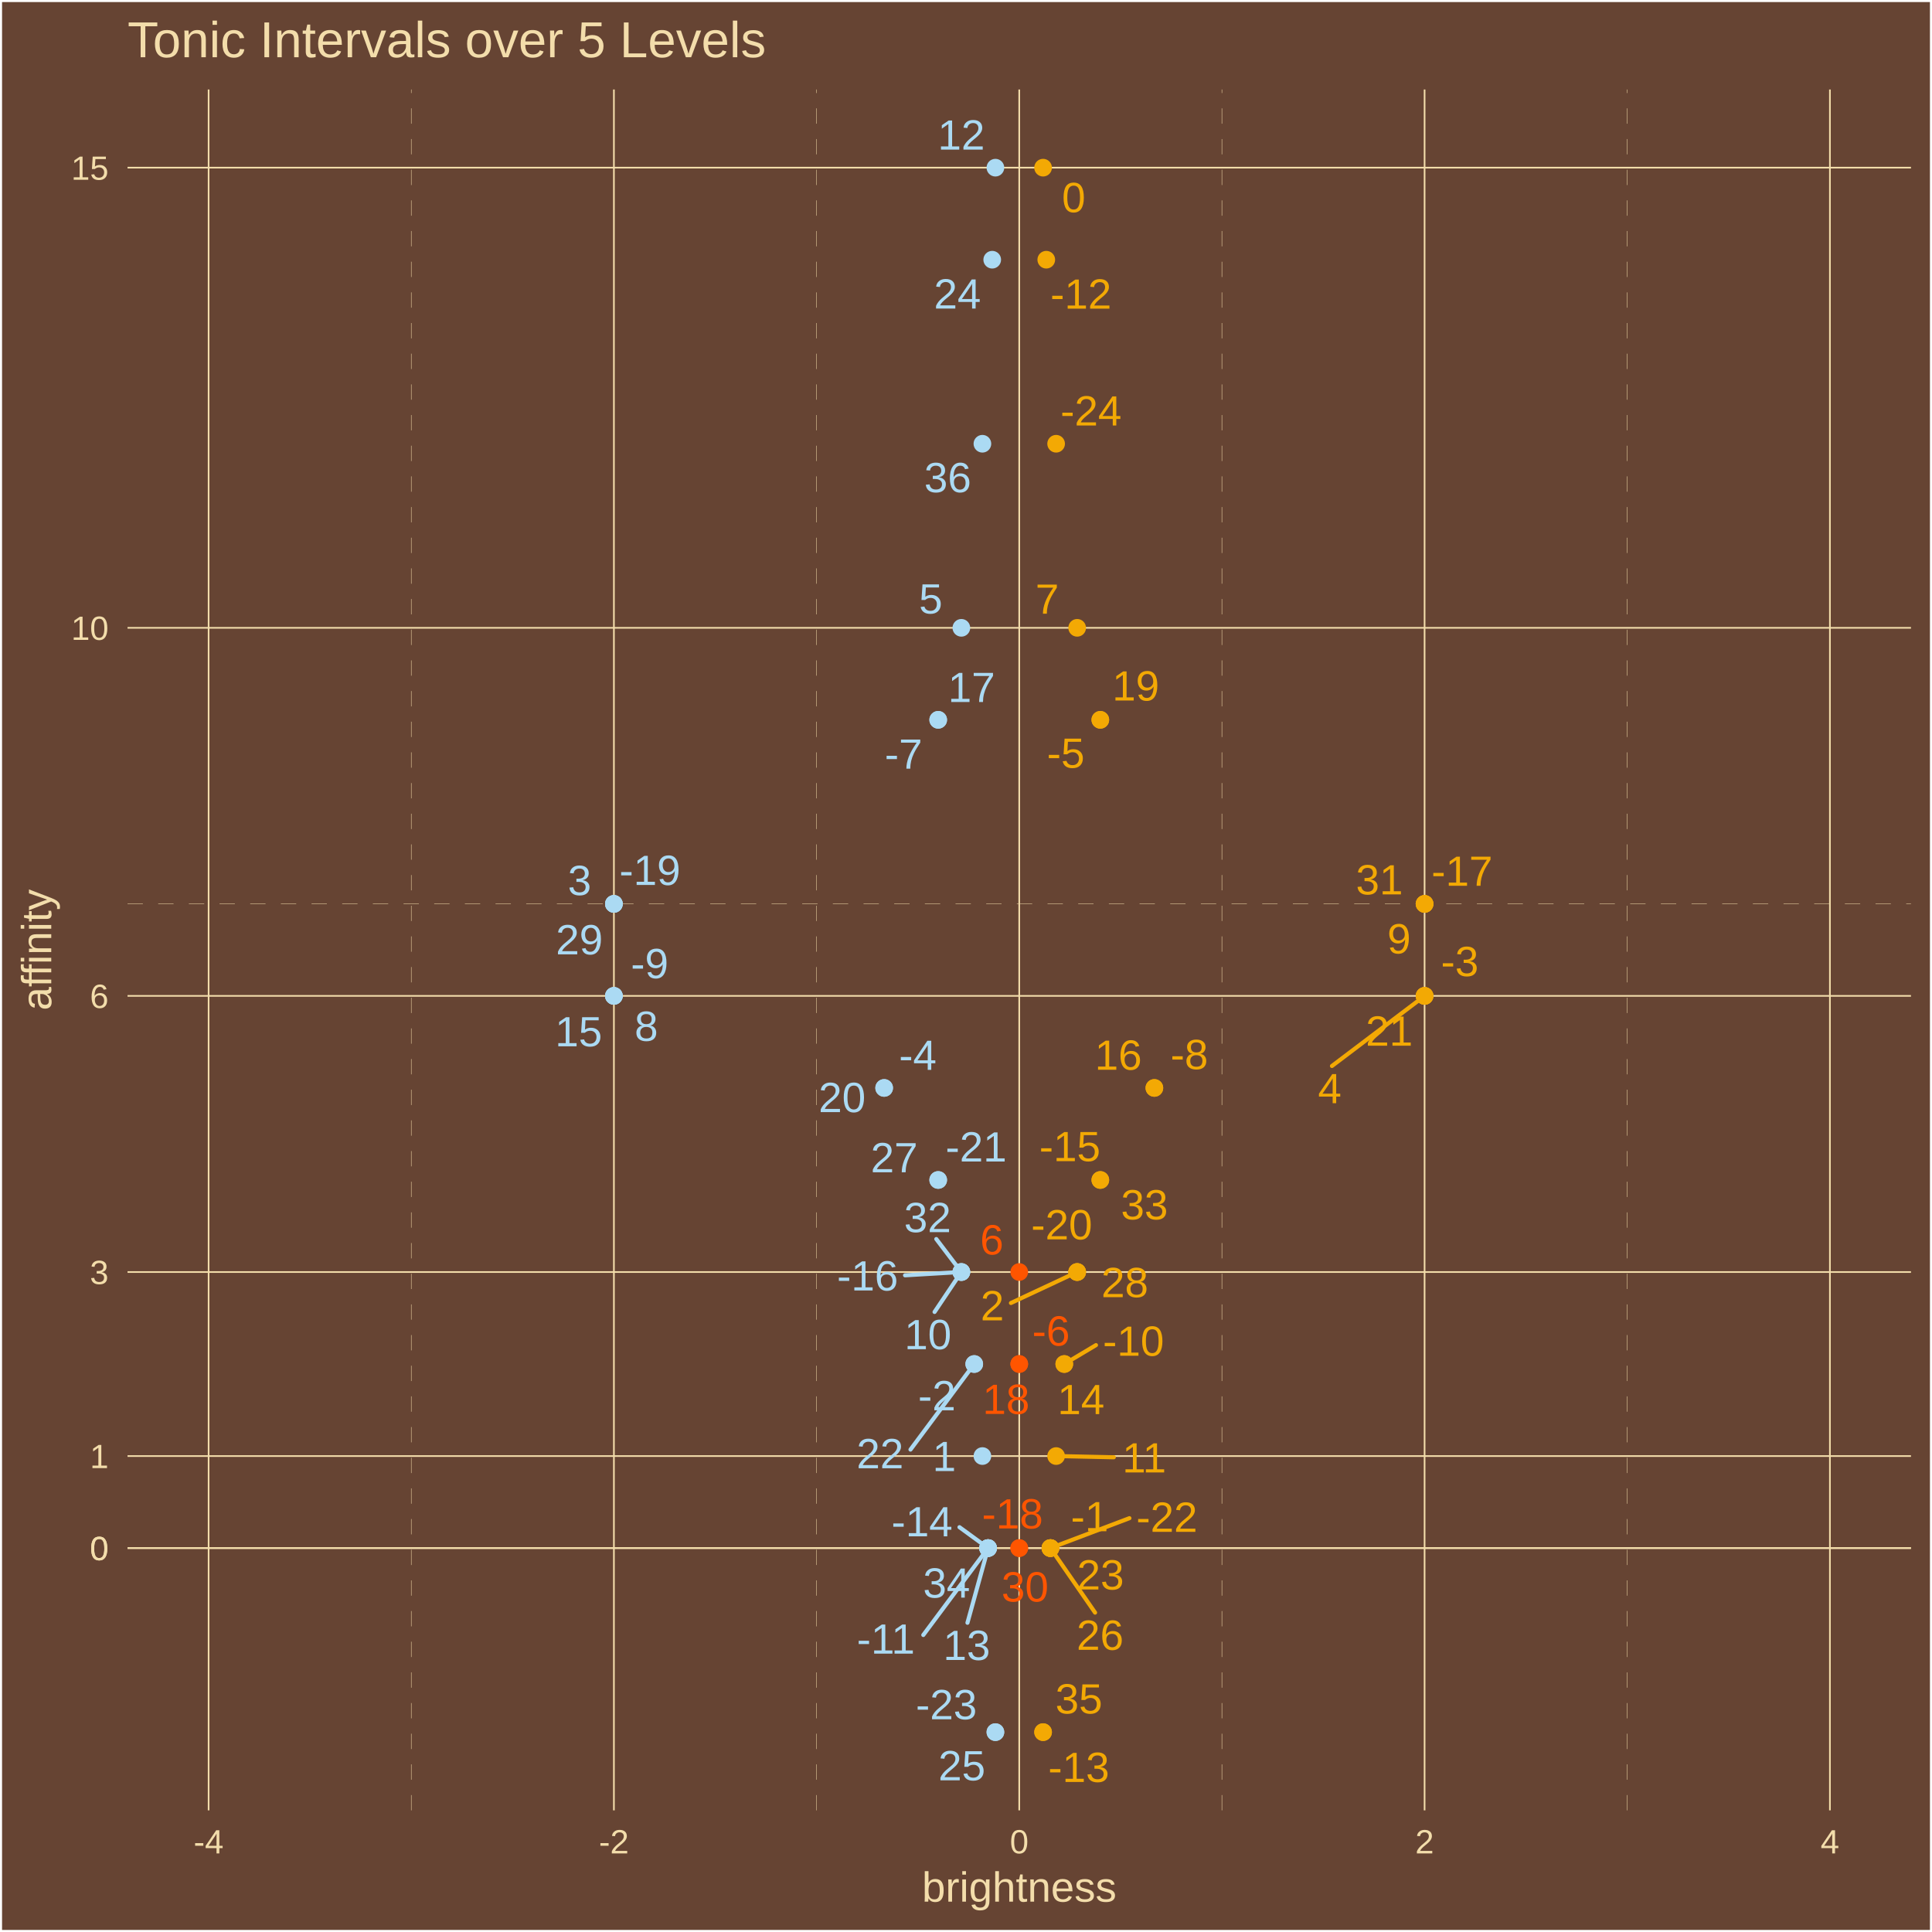
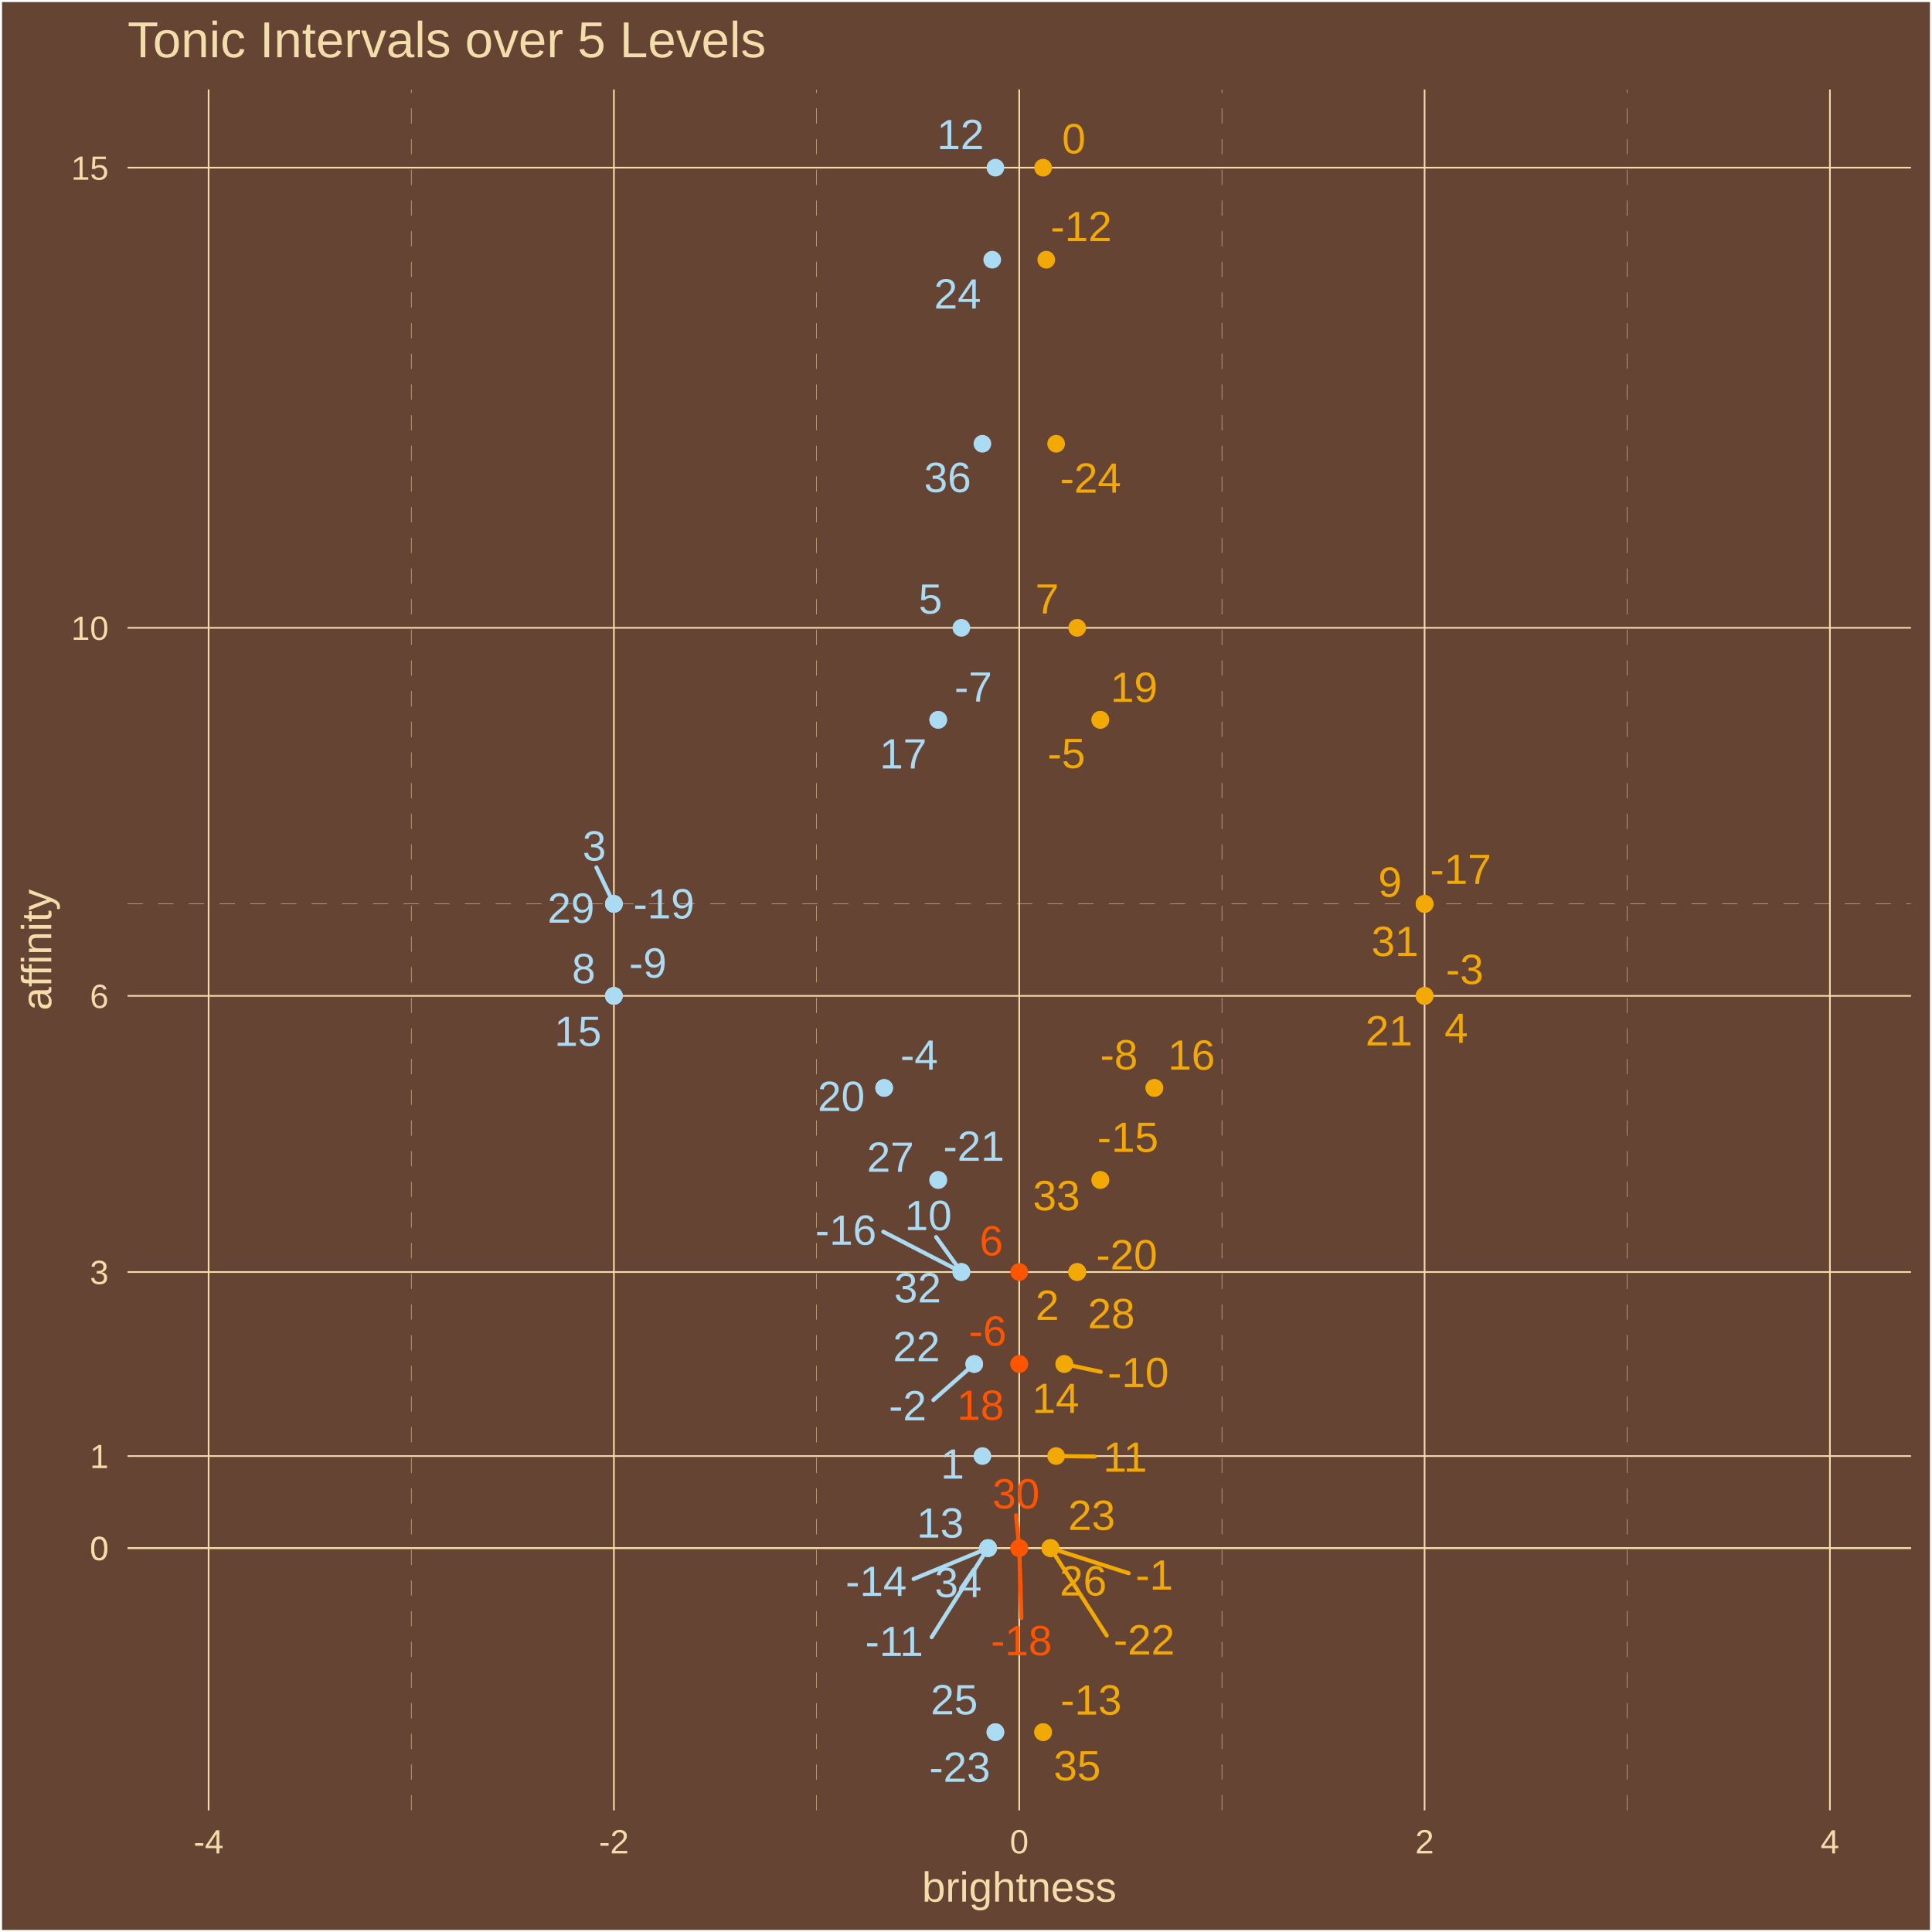
<svg xmlns="http://www.w3.org/2000/svg" class="svglite" width="504.00pt" height="504.00pt" viewBox="0 0 504.00 504.00">
  <defs>
    <style type="text/css">
    .svglite line, .svglite polyline, .svglite polygon, .svglite path, .svglite rect, .svglite circle {
      fill: none;
      stroke: #000000;
      stroke-linecap: round;
      stroke-linejoin: round;
      stroke-miterlimit: 10.00;
    }
    .svglite text {
      white-space: pre;
    }
  </style>
  </defs>
  <rect width="100%" height="100%" style="stroke: none; fill: #664433;" />
  <defs>
    <clipPath id="cpMC4wMHw1MDQuMDB8MC4wMHw1MDQuMDA=">
      <rect x="0.00" y="0.00" width="504.00" height="504.00" />
    </clipPath>
  </defs>
  <g clip-path="url(#cpMC4wMHw1MDQuMDB8MC4wMHw1MDQuMDA=)">
    <rect x="0.00" y="0" width="504.00" height="504.00" style="stroke-width: 1.07; stroke: #FFFFFF; fill: #664433;" />
  </g>
  <defs>
    <clipPath id="cpMzMuMjd8NDk4LjUyfDIzLjM0fDQ3Mi4yNw==">
      <rect x="33.27" y="23.34" width="465.25" height="448.93" />
    </clipPath>
  </defs>
  <g clip-path="url(#cpMzMuMjd8NDk4LjUyfDIzLjM0fDQ3Mi4yNw==)">
    <rect x="33.27" y="23.34" width="465.25" height="448.93" style="stroke-width: 1.07; stroke: none; fill: #664433;" />
    <polyline points="33.27,235.80 498.52,235.80 " style="stroke-width: 0.11; stroke: #F3DDAB; stroke-dasharray: 4.00,4.00; stroke-linecap: butt;" />
    <polyline points="107.29,472.27 107.29,23.34 " style="stroke-width: 0.11; stroke: #F3DDAB; stroke-dasharray: 4.00,4.00; stroke-linecap: butt;" />
    <polyline points="213.02,472.27 213.02,23.34 " style="stroke-width: 0.11; stroke: #F3DDAB; stroke-dasharray: 4.00,4.00; stroke-linecap: butt;" />
    <polyline points="318.76,472.27 318.76,23.34 " style="stroke-width: 0.11; stroke: #F3DDAB; stroke-dasharray: 4.00,4.00; stroke-linecap: butt;" />
    <polyline points="424.50,472.27 424.50,23.34 " style="stroke-width: 0.11; stroke: #F3DDAB; stroke-dasharray: 4.00,4.00; stroke-linecap: butt;" />
    <polyline points="33.27,403.85 498.52,403.85 " style="stroke-width: 0.43; stroke: #F3DDAB; stroke-linecap: butt;" />
    <polyline points="33.27,403.85 498.52,403.85 " style="stroke-width: 0.43; stroke: #F3DDAB; stroke-linecap: butt;" />
    <polyline points="33.27,379.84 498.52,379.84 " style="stroke-width: 0.43; stroke: #F3DDAB; stroke-linecap: butt;" />
    <polyline points="33.27,331.83 498.52,331.83 " style="stroke-width: 0.43; stroke: #F3DDAB; stroke-linecap: butt;" />
    <polyline points="33.27,259.80 498.52,259.80 " style="stroke-width: 0.43; stroke: #F3DDAB; stroke-linecap: butt;" />
    <polyline points="33.27,163.78 498.52,163.78 " style="stroke-width: 0.43; stroke: #F3DDAB; stroke-linecap: butt;" />
    <polyline points="33.27,43.74 498.52,43.74 " style="stroke-width: 0.43; stroke: #F3DDAB; stroke-linecap: butt;" />
    <polyline points="54.42,472.27 54.42,23.34 " style="stroke-width: 0.43; stroke: #F3DDAB; stroke-linecap: butt;" />
    <polyline points="160.15,472.27 160.15,23.34 " style="stroke-width: 0.43; stroke: #F3DDAB; stroke-linecap: butt;" />
    <polyline points="265.89,472.27 265.89,23.34 " style="stroke-width: 0.43; stroke: #F3DDAB; stroke-linecap: butt;" />
    <polyline points="371.63,472.27 371.63,23.34 " style="stroke-width: 0.43; stroke: #F3DDAB; stroke-linecap: butt;" />
    <polyline points="477.37,472.27 477.37,23.34 " style="stroke-width: 0.43; stroke: #F3DDAB; stroke-linecap: butt;" />
    <circle cx="275.51" cy="115.76" r="1.95" style="stroke-width: 0.71; stroke: #F3A904; fill: #F3A904;" />
    <circle cx="259.67" cy="451.86" r="1.95" style="stroke-width: 0.71; stroke: #ABDAF3; fill: #ABDAF3;" />
    <circle cx="274.03" cy="403.85" r="1.95" style="stroke-width: 0.71; stroke: #F3A904; fill: #F3A904;" />
    <circle cx="244.75" cy="307.82" r="1.95" style="stroke-width: 0.71; stroke: #ABDAF3; fill: #ABDAF3;" />
    <circle cx="281.00" cy="331.83" r="1.95" style="stroke-width: 0.71; stroke: #F3A904; fill: #F3A904;" />
    <circle cx="160.15" cy="235.80" r="1.95" style="stroke-width: 0.71; stroke: #ABDAF3; fill: #ABDAF3;" />
    <circle cx="265.89" cy="403.85" r="1.95" style="stroke-width: 0.71; stroke: #FF5500; fill: #FF5500;" />
    <circle cx="371.63" cy="235.80" r="1.95" style="stroke-width: 0.71; stroke: #F3A904; fill: #F3A904;" />
    <circle cx="250.79" cy="331.83" r="1.95" style="stroke-width: 0.71; stroke: #ABDAF3; fill: #ABDAF3;" />
    <circle cx="287.04" cy="307.82" r="1.95" style="stroke-width: 0.71; stroke: #F3A904; fill: #F3A904;" />
    <circle cx="257.76" cy="403.85" r="1.95" style="stroke-width: 0.71; stroke: #ABDAF3; fill: #ABDAF3;" />
    <circle cx="272.11" cy="451.86" r="1.95" style="stroke-width: 0.71; stroke: #F3A904; fill: #F3A904;" />
    <circle cx="272.94" cy="67.75" r="1.95" style="stroke-width: 0.71; stroke: #F3A904; fill: #F3A904;" />
    <circle cx="257.76" cy="403.85" r="1.95" style="stroke-width: 0.71; stroke: #ABDAF3; fill: #ABDAF3;" />
    <circle cx="277.64" cy="355.83" r="1.95" style="stroke-width: 0.71; stroke: #F3A904; fill: #F3A904;" />
    <circle cx="160.15" cy="259.80" r="1.95" style="stroke-width: 0.71; stroke: #ABDAF3; fill: #ABDAF3;" />
    <circle cx="301.14" cy="283.81" r="1.95" style="stroke-width: 0.71; stroke: #F3A904; fill: #F3A904;" />
    <circle cx="244.75" cy="187.78" r="1.95" style="stroke-width: 0.71; stroke: #ABDAF3; fill: #ABDAF3;" />
    <circle cx="265.89" cy="355.83" r="1.95" style="stroke-width: 0.71; stroke: #FF5500; fill: #FF5500;" />
    <circle cx="287.04" cy="187.78" r="1.95" style="stroke-width: 0.71; stroke: #F3A904; fill: #F3A904;" />
    <circle cx="230.65" cy="283.81" r="1.95" style="stroke-width: 0.71; stroke: #ABDAF3; fill: #ABDAF3;" />
    <circle cx="371.63" cy="259.80" r="1.95" style="stroke-width: 0.71; stroke: #F3A904; fill: #F3A904;" />
    <circle cx="254.15" cy="355.83" r="1.95" style="stroke-width: 0.71; stroke: #ABDAF3; fill: #ABDAF3;" />
    <circle cx="274.03" cy="403.85" r="1.95" style="stroke-width: 0.71; stroke: #F3A904; fill: #F3A904;" />
    <circle cx="272.11" cy="43.74" r="1.95" style="stroke-width: 0.71; stroke: #F3A904; fill: #F3A904;" />
    <circle cx="256.28" cy="379.84" r="1.95" style="stroke-width: 0.71; stroke: #ABDAF3; fill: #ABDAF3;" />
    <circle cx="281.00" cy="331.83" r="1.95" style="stroke-width: 0.71; stroke: #F3A904; fill: #F3A904;" />
    <circle cx="160.15" cy="235.80" r="1.95" style="stroke-width: 0.71; stroke: #ABDAF3; fill: #ABDAF3;" />
    <circle cx="371.63" cy="259.80" r="1.95" style="stroke-width: 0.71; stroke: #F3A904; fill: #F3A904;" />
    <circle cx="250.79" cy="163.78" r="1.95" style="stroke-width: 0.71; stroke: #ABDAF3; fill: #ABDAF3;" />
    <circle cx="265.89" cy="331.83" r="1.95" style="stroke-width: 0.71; stroke: #FF5500; fill: #FF5500;" />
    <circle cx="281.00" cy="163.78" r="1.95" style="stroke-width: 0.71; stroke: #F3A904; fill: #F3A904;" />
    <circle cx="160.15" cy="259.80" r="1.95" style="stroke-width: 0.71; stroke: #ABDAF3; fill: #ABDAF3;" />
    <circle cx="371.63" cy="235.80" r="1.95" style="stroke-width: 0.71; stroke: #F3A904; fill: #F3A904;" />
    <circle cx="250.79" cy="331.83" r="1.95" style="stroke-width: 0.71; stroke: #ABDAF3; fill: #ABDAF3;" />
    <circle cx="275.51" cy="379.84" r="1.95" style="stroke-width: 0.71; stroke: #F3A904; fill: #F3A904;" />
    <circle cx="259.67" cy="43.74" r="1.95" style="stroke-width: 0.71; stroke: #ABDAF3; fill: #ABDAF3;" />
    <circle cx="257.76" cy="403.85" r="1.95" style="stroke-width: 0.71; stroke: #ABDAF3; fill: #ABDAF3;" />
    <circle cx="277.64" cy="355.83" r="1.95" style="stroke-width: 0.71; stroke: #F3A904; fill: #F3A904;" />
    <circle cx="160.15" cy="259.80" r="1.95" style="stroke-width: 0.71; stroke: #ABDAF3; fill: #ABDAF3;" />
    <circle cx="301.14" cy="283.81" r="1.95" style="stroke-width: 0.71; stroke: #F3A904; fill: #F3A904;" />
    <circle cx="244.75" cy="187.78" r="1.95" style="stroke-width: 0.71; stroke: #ABDAF3; fill: #ABDAF3;" />
    <circle cx="265.89" cy="355.83" r="1.95" style="stroke-width: 0.71; stroke: #FF5500; fill: #FF5500;" />
    <circle cx="287.04" cy="187.78" r="1.95" style="stroke-width: 0.71; stroke: #F3A904; fill: #F3A904;" />
    <circle cx="230.65" cy="283.81" r="1.95" style="stroke-width: 0.71; stroke: #ABDAF3; fill: #ABDAF3;" />
    <circle cx="371.63" cy="259.80" r="1.95" style="stroke-width: 0.71; stroke: #F3A904; fill: #F3A904;" />
    <circle cx="254.15" cy="355.83" r="1.95" style="stroke-width: 0.71; stroke: #ABDAF3; fill: #ABDAF3;" />
    <circle cx="274.03" cy="403.85" r="1.95" style="stroke-width: 0.71; stroke: #F3A904; fill: #F3A904;" />
    <circle cx="258.84" cy="67.75" r="1.95" style="stroke-width: 0.71; stroke: #ABDAF3; fill: #ABDAF3;" />
    <circle cx="259.67" cy="451.86" r="1.95" style="stroke-width: 0.71; stroke: #ABDAF3; fill: #ABDAF3;" />
    <circle cx="274.03" cy="403.85" r="1.95" style="stroke-width: 0.71; stroke: #F3A904; fill: #F3A904;" />
    <circle cx="244.75" cy="307.82" r="1.95" style="stroke-width: 0.71; stroke: #ABDAF3; fill: #ABDAF3;" />
    <circle cx="281.00" cy="331.83" r="1.95" style="stroke-width: 0.71; stroke: #F3A904; fill: #F3A904;" />
    <circle cx="160.15" cy="235.80" r="1.95" style="stroke-width: 0.71; stroke: #ABDAF3; fill: #ABDAF3;" />
    <circle cx="265.89" cy="403.85" r="1.95" style="stroke-width: 0.71; stroke: #FF5500; fill: #FF5500;" />
    <circle cx="371.63" cy="235.80" r="1.95" style="stroke-width: 0.71; stroke: #F3A904; fill: #F3A904;" />
    <circle cx="250.79" cy="331.83" r="1.95" style="stroke-width: 0.71; stroke: #ABDAF3; fill: #ABDAF3;" />
    <circle cx="287.04" cy="307.82" r="1.95" style="stroke-width: 0.71; stroke: #F3A904; fill: #F3A904;" />
    <circle cx="257.76" cy="403.85" r="1.95" style="stroke-width: 0.71; stroke: #ABDAF3; fill: #ABDAF3;" />
    <circle cx="272.11" cy="451.86" r="1.95" style="stroke-width: 0.71; stroke: #F3A904; fill: #F3A904;" />
    <circle cx="256.28" cy="115.76" r="1.95" style="stroke-width: 0.71; stroke: #ABDAF3; fill: #ABDAF3;" />
-     <line x1="294.63" y1="396.05" x2="275.09" y2="403.44" style="stroke-width: 1.07; stroke: #F3A904;" />
-     <line x1="236.10" y1="332.69" x2="249.65" y2="331.89" style="stroke-width: 1.07; stroke: #ABDAF3;" />
-     <line x1="250.30" y1="398.40" x2="256.85" y2="403.18" style="stroke-width: 1.07; stroke: #ABDAF3;" />
-     <line x1="240.86" y1="426.52" x2="257.09" y2="404.74" style="stroke-width: 1.07; stroke: #ABDAF3;" />
-     <line x1="285.91" y1="350.90" x2="278.61" y2="355.25" style="stroke-width: 1.07; stroke: #F3A904;" />
-     <line x1="263.73" y1="339.91" x2="279.97" y2="332.31" style="stroke-width: 1.07; stroke: #F3A904;" />
-     <line x1="347.47" y1="278.08" x2="370.74" y2="260.48" style="stroke-width: 1.07; stroke: #F3A904;" />
-     <line x1="243.80" y1="342.25" x2="250.17" y2="332.75" style="stroke-width: 1.07; stroke: #ABDAF3;" />
-     <line x1="290.56" y1="380.16" x2="276.65" y2="379.86" style="stroke-width: 1.07; stroke: #F3A904;" />
-     <line x1="252.38" y1="423.33" x2="257.47" y2="404.91" style="stroke-width: 1.07; stroke: #ABDAF3;" />
-     <line x1="237.52" y1="378.15" x2="253.48" y2="356.73" style="stroke-width: 1.07; stroke: #ABDAF3;" />
-     <line x1="285.67" y1="420.68" x2="274.66" y2="404.76" style="stroke-width: 1.07; stroke: #F3A904;" />
-     <line x1="244.25" y1="323.23" x2="250.11" y2="330.94" style="stroke-width: 1.07; stroke: #ABDAF3;" />
-     <text x="284.62" y="111.01" text-anchor="middle" style="font-size: 11.04px;fill: #F3A904; font-family: &quot;Arial&quot;;" textLength="15.94px" lengthAdjust="spacingAndGlyphs">-24</text>
-     <text x="246.88" y="448.50" text-anchor="middle" style="font-size: 11.04px;fill: #ABDAF3; font-family: &quot;Arial&quot;;" textLength="15.94px" lengthAdjust="spacingAndGlyphs">-23</text>
-     <text x="304.40" y="399.61" text-anchor="middle" style="font-size: 11.04px;fill: #F3A904; font-family: &quot;Arial&quot;;" textLength="15.94px" lengthAdjust="spacingAndGlyphs">-22</text>
-     <text x="254.64" y="303.01" text-anchor="middle" style="font-size: 11.04px;fill: #ABDAF3; font-family: &quot;Arial&quot;;" textLength="15.94px" lengthAdjust="spacingAndGlyphs">-21</text>
-     <text x="276.97" y="323.31" text-anchor="middle" style="font-size: 11.04px;fill: #F3A904; font-family: &quot;Arial&quot;;" textLength="15.94px" lengthAdjust="spacingAndGlyphs">-20</text>
-     <text x="169.54" y="230.86" text-anchor="middle" style="font-size: 11.04px;fill: #ABDAF3; font-family: &quot;Arial&quot;;" textLength="15.94px" lengthAdjust="spacingAndGlyphs">-19</text>
-     <text x="264.13" y="398.73" text-anchor="middle" style="font-size: 11.04px;fill: #FF5500; font-family: &quot;Arial&quot;;" textLength="15.94px" lengthAdjust="spacingAndGlyphs">-18</text>
-     <text x="381.40" y="231.07" text-anchor="middle" style="font-size: 11.04px;fill: #F3A904; font-family: &quot;Arial&quot;;" textLength="15.94px" lengthAdjust="spacingAndGlyphs">-17</text>
-     <text x="226.33" y="336.65" text-anchor="middle" style="font-size: 11.04px;fill: #ABDAF3; font-family: &quot;Arial&quot;;" textLength="15.94px" lengthAdjust="spacingAndGlyphs">-16</text>
-     <text x="279.09" y="302.91" text-anchor="middle" style="font-size: 11.04px;fill: #F3A904; font-family: &quot;Arial&quot;;" textLength="15.94px" lengthAdjust="spacingAndGlyphs">-15</text>
-     <text x="240.53" y="400.78" text-anchor="middle" style="font-size: 11.04px;fill: #ABDAF3; font-family: &quot;Arial&quot;;" textLength="15.94px" lengthAdjust="spacingAndGlyphs">-14</text>
-     <text x="281.42" y="464.86" text-anchor="middle" style="font-size: 11.04px;fill: #F3A904; font-family: &quot;Arial&quot;;" textLength="15.94px" lengthAdjust="spacingAndGlyphs">-13</text>
-     <text x="281.98" y="80.52" text-anchor="middle" style="font-size: 11.04px;fill: #F3A904; font-family: &quot;Arial&quot;;" textLength="15.94px" lengthAdjust="spacingAndGlyphs">-12</text>
-     <text x="231.09" y="431.38" text-anchor="middle" style="font-size: 11.04px;fill: #ABDAF3; font-family: &quot;Arial&quot;;" textLength="15.94px" lengthAdjust="spacingAndGlyphs">-11</text>
-     <text x="295.68" y="353.68" text-anchor="middle" style="font-size: 11.04px;fill: #F3A904; font-family: &quot;Arial&quot;;" textLength="15.94px" lengthAdjust="spacingAndGlyphs">-10</text>
-     <text x="169.47" y="255.18" text-anchor="middle" style="font-size: 11.04px;fill: #ABDAF3; font-family: &quot;Arial&quot;;" textLength="9.81px" lengthAdjust="spacingAndGlyphs">-9</text>
-     <text x="310.25" y="278.91" text-anchor="middle" style="font-size: 11.04px;fill: #F3A904; font-family: &quot;Arial&quot;;" textLength="9.81px" lengthAdjust="spacingAndGlyphs">-8</text>
-     <text x="235.71" y="200.52" text-anchor="middle" style="font-size: 11.04px;fill: #ABDAF3; font-family: &quot;Arial&quot;;" textLength="9.81px" lengthAdjust="spacingAndGlyphs">-7</text>
-     <text x="274.18" y="351.03" text-anchor="middle" style="font-size: 11.04px;fill: #FF5500; font-family: &quot;Arial&quot;;" textLength="9.81px" lengthAdjust="spacingAndGlyphs">-6</text>
-     <text x="278.03" y="200.29" text-anchor="middle" style="font-size: 11.04px;fill: #F3A904; font-family: &quot;Arial&quot;;" textLength="9.81px" lengthAdjust="spacingAndGlyphs">-5</text>
-     <text x="239.42" y="279.09" text-anchor="middle" style="font-size: 11.04px;fill: #ABDAF3; font-family: &quot;Arial&quot;;" textLength="9.81px" lengthAdjust="spacingAndGlyphs">-4</text>
-     <text x="380.81" y="254.64" text-anchor="middle" style="font-size: 11.04px;fill: #F3A904; font-family: &quot;Arial&quot;;" textLength="9.81px" lengthAdjust="spacingAndGlyphs">-3</text>
-     <text x="244.41" y="367.91" text-anchor="middle" style="font-size: 11.04px;fill: #ABDAF3; font-family: &quot;Arial&quot;;" textLength="9.81px" lengthAdjust="spacingAndGlyphs">-2</text>
-     <text x="284.25" y="399.45" text-anchor="middle" style="font-size: 11.04px;fill: #F3A904; font-family: &quot;Arial&quot;;" textLength="9.81px" lengthAdjust="spacingAndGlyphs">-1</text>
-     <text x="280.09" y="55.35" text-anchor="middle" style="font-size: 11.04px;fill: #F3A904; font-family: &quot;Arial&quot;;" textLength="6.13px" lengthAdjust="spacingAndGlyphs">0</text>
-     <text x="246.32" y="383.75" text-anchor="middle" style="font-size: 11.04px;fill: #ABDAF3; font-family: &quot;Arial&quot;;" textLength="6.13px" lengthAdjust="spacingAndGlyphs">1</text>
-     <text x="258.86" y="344.44" text-anchor="middle" style="font-size: 11.04px;fill: #F3A904; font-family: &quot;Arial&quot;;" textLength="6.13px" lengthAdjust="spacingAndGlyphs">2</text>
-     <text x="151.19" y="233.50" text-anchor="middle" style="font-size: 11.04px;fill: #ABDAF3; font-family: &quot;Arial&quot;;" textLength="6.13px" lengthAdjust="spacingAndGlyphs">3</text>
-     <text x="346.89" y="287.79" text-anchor="middle" style="font-size: 11.04px;fill: #F3A904; font-family: &quot;Arial&quot;;" textLength="6.13px" lengthAdjust="spacingAndGlyphs">4</text>
-     <text x="242.80" y="160.04" text-anchor="middle" style="font-size: 11.04px;fill: #ABDAF3; font-family: &quot;Arial&quot;;" textLength="6.13px" lengthAdjust="spacingAndGlyphs">5</text>
-     <text x="258.73" y="327.25" text-anchor="middle" style="font-size: 11.04px;fill: #FF5500; font-family: &quot;Arial&quot;;" textLength="6.13px" lengthAdjust="spacingAndGlyphs">6</text>
-     <text x="273.17" y="160.09" text-anchor="middle" style="font-size: 11.04px;fill: #F3A904; font-family: &quot;Arial&quot;;" textLength="6.13px" lengthAdjust="spacingAndGlyphs">7</text>
-     <text x="168.60" y="271.53" text-anchor="middle" style="font-size: 11.04px;fill: #ABDAF3; font-family: &quot;Arial&quot;;" textLength="6.13px" lengthAdjust="spacingAndGlyphs">8</text>
-     <text x="364.97" y="248.72" text-anchor="middle" style="font-size: 11.04px;fill: #F3A904; font-family: &quot;Arial&quot;;" textLength="6.13px" lengthAdjust="spacingAndGlyphs">9</text>
-     <text x="242.06" y="351.96" text-anchor="middle" style="font-size: 11.04px;fill: #ABDAF3; font-family: &quot;Arial&quot;;" textLength="12.27px" lengthAdjust="spacingAndGlyphs">10</text>
-     <text x="298.49" y="384.12" text-anchor="middle" style="font-size: 11.04px;fill: #F3A904; font-family: &quot;Arial&quot;;" textLength="12.27px" lengthAdjust="spacingAndGlyphs">11</text>
-     <text x="250.77" y="39.02" text-anchor="middle" style="font-size: 11.04px;fill: #ABDAF3; font-family: &quot;Arial&quot;;" textLength="12.27px" lengthAdjust="spacingAndGlyphs">12</text>
-     <text x="252.18" y="433.04" text-anchor="middle" style="font-size: 11.04px;fill: #ABDAF3; font-family: &quot;Arial&quot;;" textLength="12.27px" lengthAdjust="spacingAndGlyphs">13</text>
-     <text x="282.00" y="368.90" text-anchor="middle" style="font-size: 11.04px;fill: #F3A904; font-family: &quot;Arial&quot;;" textLength="12.27px" lengthAdjust="spacingAndGlyphs">14</text>
-     <text x="150.94" y="272.95" text-anchor="middle" style="font-size: 11.04px;fill: #ABDAF3; font-family: &quot;Arial&quot;;" textLength="12.27px" lengthAdjust="spacingAndGlyphs">15</text>
-     <text x="291.74" y="279.06" text-anchor="middle" style="font-size: 11.04px;fill: #F3A904; font-family: &quot;Arial&quot;;" textLength="12.27px" lengthAdjust="spacingAndGlyphs">16</text>
-     <text x="253.45" y="183.13" text-anchor="middle" style="font-size: 11.04px;fill: #ABDAF3; font-family: &quot;Arial&quot;;" textLength="12.27px" lengthAdjust="spacingAndGlyphs">17</text>
-     <text x="262.46" y="368.85" text-anchor="middle" style="font-size: 11.04px;fill: #FF5500; font-family: &quot;Arial&quot;;" textLength="12.27px" lengthAdjust="spacingAndGlyphs">18</text>
-     <text x="296.28" y="182.75" text-anchor="middle" style="font-size: 11.04px;fill: #F3A904; font-family: &quot;Arial&quot;;" textLength="12.27px" lengthAdjust="spacingAndGlyphs">19</text>
-     <text x="219.67" y="290.12" text-anchor="middle" style="font-size: 11.04px;fill: #ABDAF3; font-family: &quot;Arial&quot;;" textLength="12.27px" lengthAdjust="spacingAndGlyphs">20</text>
-     <text x="362.41" y="272.79" text-anchor="middle" style="font-size: 11.04px;fill: #F3A904; font-family: &quot;Arial&quot;;" textLength="12.27px" lengthAdjust="spacingAndGlyphs">21</text>
-     <text x="229.58" y="383.02" text-anchor="middle" style="font-size: 11.04px;fill: #ABDAF3; font-family: &quot;Arial&quot;;" textLength="12.27px" lengthAdjust="spacingAndGlyphs">22</text>
-     <text x="287.08" y="414.66" text-anchor="middle" style="font-size: 11.04px;fill: #F3A904; font-family: &quot;Arial&quot;;" textLength="12.27px" lengthAdjust="spacingAndGlyphs">23</text>
-     <text x="249.76" y="80.49" text-anchor="middle" style="font-size: 11.04px;fill: #ABDAF3; font-family: &quot;Arial&quot;;" textLength="12.27px" lengthAdjust="spacingAndGlyphs">24</text>
-     <text x="250.91" y="464.43" text-anchor="middle" style="font-size: 11.04px;fill: #ABDAF3; font-family: &quot;Arial&quot;;" textLength="12.27px" lengthAdjust="spacingAndGlyphs">25</text>
-     <text x="286.98" y="430.39" text-anchor="middle" style="font-size: 11.04px;fill: #F3A904; font-family: &quot;Arial&quot;;" textLength="12.27px" lengthAdjust="spacingAndGlyphs">26</text>
-     <text x="233.27" y="305.82" text-anchor="middle" style="font-size: 11.04px;fill: #ABDAF3; font-family: &quot;Arial&quot;;" textLength="12.27px" lengthAdjust="spacingAndGlyphs">27</text>
-     <text x="293.43" y="338.39" text-anchor="middle" style="font-size: 11.04px;fill: #F3A904; font-family: &quot;Arial&quot;;" textLength="12.27px" lengthAdjust="spacingAndGlyphs">28</text>
-     <text x="151.13" y="248.96" text-anchor="middle" style="font-size: 11.04px;fill: #ABDAF3; font-family: &quot;Arial&quot;;" textLength="12.27px" lengthAdjust="spacingAndGlyphs">29</text>
-     <text x="267.39" y="417.79" text-anchor="middle" style="font-size: 11.04px;fill: #FF5500; font-family: &quot;Arial&quot;;" textLength="12.27px" lengthAdjust="spacingAndGlyphs">30</text>
-     <text x="359.85" y="233.32" text-anchor="middle" style="font-size: 11.04px;fill: #F3A904; font-family: &quot;Arial&quot;;" textLength="12.27px" lengthAdjust="spacingAndGlyphs">31</text>
-     <text x="241.98" y="321.43" text-anchor="middle" style="font-size: 11.04px;fill: #ABDAF3; font-family: &quot;Arial&quot;;" textLength="12.27px" lengthAdjust="spacingAndGlyphs">32</text>
-     <text x="298.55" y="318.10" text-anchor="middle" style="font-size: 11.04px;fill: #F3A904; font-family: &quot;Arial&quot;;" textLength="12.27px" lengthAdjust="spacingAndGlyphs">33</text>
-     <text x="246.93" y="416.77" text-anchor="middle" style="font-size: 11.04px;fill: #ABDAF3; font-family: &quot;Arial&quot;;" textLength="12.27px" lengthAdjust="spacingAndGlyphs">34</text>
-     <text x="281.45" y="447.00" text-anchor="middle" style="font-size: 11.04px;fill: #F3A904; font-family: &quot;Arial&quot;;" textLength="12.27px" lengthAdjust="spacingAndGlyphs">35</text>
-     <text x="247.23" y="128.41" text-anchor="middle" style="font-size: 11.04px;fill: #ABDAF3; font-family: &quot;Arial&quot;;" textLength="12.27px" lengthAdjust="spacingAndGlyphs">36</text>
+     <line x1="288.70" y1="426.64" x2="274.63" y2="404.78" style="stroke-width: 1.07; stroke: #F3A904;" />
+     <line x1="266.46" y1="422.08" x2="265.93" y2="404.95" style="stroke-width: 1.07; stroke: #FF5500;" />
+     <line x1="230.43" y1="321.32" x2="249.78" y2="331.31" style="stroke-width: 1.07; stroke: #ABDAF3;" />
+     <line x1="238.34" y1="411.92" x2="256.71" y2="404.28" style="stroke-width: 1.07; stroke: #ABDAF3;" />
+     <line x1="243.05" y1="427.07" x2="257.16" y2="404.79" style="stroke-width: 1.07; stroke: #ABDAF3;" />
+     <line x1="287.15" y1="357.86" x2="278.76" y2="356.07" style="stroke-width: 1.07; stroke: #F3A904;" />
+     <line x1="243.49" y1="365.23" x2="253.30" y2="356.58" style="stroke-width: 1.07; stroke: #ABDAF3;" />
+     <line x1="294.43" y1="410.41" x2="275.11" y2="404.19" style="stroke-width: 1.07; stroke: #F3A904;" />
+     <line x1="155.59" y1="226.29" x2="159.67" y2="234.80" style="stroke-width: 1.07; stroke: #ABDAF3;" />
+     <line x1="244.21" y1="322.71" x2="250.14" y2="330.92" style="stroke-width: 1.07; stroke: #ABDAF3;" />
+     <line x1="285.57" y1="379.96" x2="276.65" y2="379.85" style="stroke-width: 1.07; stroke: #F3A904;" />
+     <line x1="265.06" y1="395.31" x2="265.79" y2="402.75" style="stroke-width: 1.07; stroke: #FF5500;" />
+     <text x="284.51" y="128.53" text-anchor="middle" style="font-size: 11.04px;fill: #F3A904; font-family: &quot;Arial&quot;;" textLength="15.94px" lengthAdjust="spacingAndGlyphs">-24</text>
+     <text x="250.37" y="464.82" text-anchor="middle" style="font-size: 11.04px;fill: #ABDAF3; font-family: &quot;Arial&quot;;" textLength="15.94px" lengthAdjust="spacingAndGlyphs">-23</text>
+     <text x="298.47" y="431.59" text-anchor="middle" style="font-size: 11.04px;fill: #F3A904; font-family: &quot;Arial&quot;;" textLength="15.94px" lengthAdjust="spacingAndGlyphs">-22</text>
+     <text x="254.03" y="302.82" text-anchor="middle" style="font-size: 11.04px;fill: #ABDAF3; font-family: &quot;Arial&quot;;" textLength="15.94px" lengthAdjust="spacingAndGlyphs">-21</text>
+     <text x="293.92" y="331.15" text-anchor="middle" style="font-size: 11.04px;fill: #F3A904; font-family: &quot;Arial&quot;;" textLength="15.94px" lengthAdjust="spacingAndGlyphs">-20</text>
+     <text x="173.19" y="239.59" text-anchor="middle" style="font-size: 11.04px;fill: #ABDAF3; font-family: &quot;Arial&quot;;" textLength="15.94px" lengthAdjust="spacingAndGlyphs">-19</text>
+     <text x="266.46" y="431.80" text-anchor="middle" style="font-size: 11.04px;fill: #FF5500; font-family: &quot;Arial&quot;;" textLength="15.94px" lengthAdjust="spacingAndGlyphs">-18</text>
+     <text x="381.04" y="230.59" text-anchor="middle" style="font-size: 11.04px;fill: #F3A904; font-family: &quot;Arial&quot;;" textLength="15.94px" lengthAdjust="spacingAndGlyphs">-17</text>
+     <text x="220.66" y="324.72" text-anchor="middle" style="font-size: 11.04px;fill: #ABDAF3; font-family: &quot;Arial&quot;;" textLength="15.94px" lengthAdjust="spacingAndGlyphs">-16</text>
+     <text x="294.22" y="300.49" text-anchor="middle" style="font-size: 11.04px;fill: #F3A904; font-family: &quot;Arial&quot;;" textLength="15.94px" lengthAdjust="spacingAndGlyphs">-15</text>
+     <text x="228.57" y="416.33" text-anchor="middle" style="font-size: 11.04px;fill: #ABDAF3; font-family: &quot;Arial&quot;;" textLength="15.94px" lengthAdjust="spacingAndGlyphs">-14</text>
+     <text x="284.63" y="447.28" text-anchor="middle" style="font-size: 11.04px;fill: #F3A904; font-family: &quot;Arial&quot;;" textLength="15.94px" lengthAdjust="spacingAndGlyphs">-13</text>
+     <text x="282.05" y="62.91" text-anchor="middle" style="font-size: 11.04px;fill: #F3A904; font-family: &quot;Arial&quot;;" textLength="15.94px" lengthAdjust="spacingAndGlyphs">-12</text>
+     <text x="233.28" y="432.01" text-anchor="middle" style="font-size: 11.04px;fill: #ABDAF3; font-family: &quot;Arial&quot;;" textLength="15.94px" lengthAdjust="spacingAndGlyphs">-11</text>
+     <text x="296.92" y="361.86" text-anchor="middle" style="font-size: 11.04px;fill: #F3A904; font-family: &quot;Arial&quot;;" textLength="15.94px" lengthAdjust="spacingAndGlyphs">-10</text>
+     <text x="169.01" y="255.03" text-anchor="middle" style="font-size: 11.04px;fill: #ABDAF3; font-family: &quot;Arial&quot;;" textLength="9.81px" lengthAdjust="spacingAndGlyphs">-9</text>
+     <text x="291.91" y="278.98" text-anchor="middle" style="font-size: 11.04px;fill: #F3A904; font-family: &quot;Arial&quot;;" textLength="9.81px" lengthAdjust="spacingAndGlyphs">-8</text>
+     <text x="253.90" y="183.02" text-anchor="middle" style="font-size: 11.04px;fill: #ABDAF3; font-family: &quot;Arial&quot;;" textLength="9.81px" lengthAdjust="spacingAndGlyphs">-7</text>
+     <text x="257.66" y="351.04" text-anchor="middle" style="font-size: 11.04px;fill: #FF5500; font-family: &quot;Arial&quot;;" textLength="9.81px" lengthAdjust="spacingAndGlyphs">-6</text>
+     <text x="278.19" y="200.36" text-anchor="middle" style="font-size: 11.04px;fill: #F3A904; font-family: &quot;Arial&quot;;" textLength="9.81px" lengthAdjust="spacingAndGlyphs">-5</text>
+     <text x="239.79" y="279.04" text-anchor="middle" style="font-size: 11.04px;fill: #ABDAF3; font-family: &quot;Arial&quot;;" textLength="9.81px" lengthAdjust="spacingAndGlyphs">-4</text>
+     <text x="382.09" y="256.70" text-anchor="middle" style="font-size: 11.04px;fill: #F3A904; font-family: &quot;Arial&quot;;" textLength="9.81px" lengthAdjust="spacingAndGlyphs">-3</text>
+     <text x="236.78" y="370.52" text-anchor="middle" style="font-size: 11.04px;fill: #ABDAF3; font-family: &quot;Arial&quot;;" textLength="9.81px" lengthAdjust="spacingAndGlyphs">-2</text>
+     <text x="301.13" y="414.68" text-anchor="middle" style="font-size: 11.04px;fill: #F3A904; font-family: &quot;Arial&quot;;" textLength="9.81px" lengthAdjust="spacingAndGlyphs">-1</text>
+     <text x="280.12" y="40.00" text-anchor="middle" style="font-size: 11.04px;fill: #F3A904; font-family: &quot;Arial&quot;;" textLength="6.13px" lengthAdjust="spacingAndGlyphs">0</text>
+     <text x="248.47" y="385.73" text-anchor="middle" style="font-size: 11.04px;fill: #ABDAF3; font-family: &quot;Arial&quot;;" textLength="6.13px" lengthAdjust="spacingAndGlyphs">1</text>
+     <text x="273.19" y="344.32" text-anchor="middle" style="font-size: 11.04px;fill: #F3A904; font-family: &quot;Arial&quot;;" textLength="6.13px" lengthAdjust="spacingAndGlyphs">2</text>
+     <text x="155.04" y="224.49" text-anchor="middle" style="font-size: 11.04px;fill: #ABDAF3; font-family: &quot;Arial&quot;;" textLength="6.13px" lengthAdjust="spacingAndGlyphs">3</text>
+     <text x="379.89" y="272.05" text-anchor="middle" style="font-size: 11.04px;fill: #F3A904; font-family: &quot;Arial&quot;;" textLength="6.13px" lengthAdjust="spacingAndGlyphs">4</text>
+     <text x="242.71" y="160.07" text-anchor="middle" style="font-size: 11.04px;fill: #ABDAF3; font-family: &quot;Arial&quot;;" textLength="6.13px" lengthAdjust="spacingAndGlyphs">5</text>
+     <text x="258.60" y="327.51" text-anchor="middle" style="font-size: 11.04px;fill: #FF5500; font-family: &quot;Arial&quot;;" textLength="6.13px" lengthAdjust="spacingAndGlyphs">6</text>
+     <text x="273.15" y="160.06" text-anchor="middle" style="font-size: 11.04px;fill: #F3A904; font-family: &quot;Arial&quot;;" textLength="6.13px" lengthAdjust="spacingAndGlyphs">7</text>
+     <text x="152.27" y="256.49" text-anchor="middle" style="font-size: 11.04px;fill: #ABDAF3; font-family: &quot;Arial&quot;;" textLength="6.13px" lengthAdjust="spacingAndGlyphs">8</text>
+     <text x="362.60" y="233.94" text-anchor="middle" style="font-size: 11.04px;fill: #F3A904; font-family: &quot;Arial&quot;;" textLength="6.13px" lengthAdjust="spacingAndGlyphs">9</text>
+     <text x="242.15" y="320.91" text-anchor="middle" style="font-size: 11.04px;fill: #ABDAF3; font-family: &quot;Arial&quot;;" textLength="12.27px" lengthAdjust="spacingAndGlyphs">10</text>
+     <text x="293.51" y="383.92" text-anchor="middle" style="font-size: 11.04px;fill: #F3A904; font-family: &quot;Arial&quot;;" textLength="12.27px" lengthAdjust="spacingAndGlyphs">11</text>
+     <text x="250.55" y="38.91" text-anchor="middle" style="font-size: 11.04px;fill: #ABDAF3; font-family: &quot;Arial&quot;;" textLength="12.27px" lengthAdjust="spacingAndGlyphs">12</text>
+     <text x="245.28" y="401.12" text-anchor="middle" style="font-size: 11.04px;fill: #ABDAF3; font-family: &quot;Arial&quot;;" textLength="12.27px" lengthAdjust="spacingAndGlyphs">13</text>
+     <text x="275.39" y="368.59" text-anchor="middle" style="font-size: 11.04px;fill: #F3A904; font-family: &quot;Arial&quot;;" textLength="12.27px" lengthAdjust="spacingAndGlyphs">14</text>
+     <text x="150.76" y="272.84" text-anchor="middle" style="font-size: 11.04px;fill: #ABDAF3; font-family: &quot;Arial&quot;;" textLength="12.27px" lengthAdjust="spacingAndGlyphs">15</text>
+     <text x="310.82" y="279.05" text-anchor="middle" style="font-size: 11.04px;fill: #F3A904; font-family: &quot;Arial&quot;;" textLength="12.27px" lengthAdjust="spacingAndGlyphs">16</text>
+     <text x="235.62" y="200.47" text-anchor="middle" style="font-size: 11.04px;fill: #ABDAF3; font-family: &quot;Arial&quot;;" textLength="12.27px" lengthAdjust="spacingAndGlyphs">17</text>
+     <text x="255.78" y="370.39" text-anchor="middle" style="font-size: 11.04px;fill: #FF5500; font-family: &quot;Arial&quot;;" textLength="12.27px" lengthAdjust="spacingAndGlyphs">18</text>
+     <text x="295.84" y="183.11" text-anchor="middle" style="font-size: 11.04px;fill: #F3A904; font-family: &quot;Arial&quot;;" textLength="12.27px" lengthAdjust="spacingAndGlyphs">19</text>
+     <text x="219.45" y="289.82" text-anchor="middle" style="font-size: 11.04px;fill: #ABDAF3; font-family: &quot;Arial&quot;;" textLength="12.27px" lengthAdjust="spacingAndGlyphs">20</text>
+     <text x="362.34" y="272.71" text-anchor="middle" style="font-size: 11.04px;fill: #F3A904; font-family: &quot;Arial&quot;;" textLength="12.27px" lengthAdjust="spacingAndGlyphs">21</text>
+     <text x="239.08" y="355.09" text-anchor="middle" style="font-size: 11.04px;fill: #ABDAF3; font-family: &quot;Arial&quot;;" textLength="12.27px" lengthAdjust="spacingAndGlyphs">22</text>
+     <text x="284.78" y="399.12" text-anchor="middle" style="font-size: 11.04px;fill: #F3A904; font-family: &quot;Arial&quot;;" textLength="12.27px" lengthAdjust="spacingAndGlyphs">23</text>
+     <text x="249.80" y="80.49" text-anchor="middle" style="font-size: 11.04px;fill: #ABDAF3; font-family: &quot;Arial&quot;;" textLength="12.27px" lengthAdjust="spacingAndGlyphs">24</text>
+     <text x="248.93" y="447.22" text-anchor="middle" style="font-size: 11.04px;fill: #ABDAF3; font-family: &quot;Arial&quot;;" textLength="12.27px" lengthAdjust="spacingAndGlyphs">25</text>
+     <text x="282.57" y="416.22" text-anchor="middle" style="font-size: 11.04px;fill: #F3A904; font-family: &quot;Arial&quot;;" textLength="12.27px" lengthAdjust="spacingAndGlyphs">26</text>
+     <text x="232.28" y="305.68" text-anchor="middle" style="font-size: 11.04px;fill: #ABDAF3; font-family: &quot;Arial&quot;;" textLength="12.27px" lengthAdjust="spacingAndGlyphs">27</text>
+     <text x="289.91" y="346.49" text-anchor="middle" style="font-size: 11.04px;fill: #F3A904; font-family: &quot;Arial&quot;;" textLength="12.27px" lengthAdjust="spacingAndGlyphs">28</text>
+     <text x="148.96" y="240.71" text-anchor="middle" style="font-size: 11.04px;fill: #ABDAF3; font-family: &quot;Arial&quot;;" textLength="12.27px" lengthAdjust="spacingAndGlyphs">29</text>
+     <text x="265.05" y="393.51" text-anchor="middle" style="font-size: 11.04px;fill: #FF5500; font-family: &quot;Arial&quot;;" textLength="12.27px" lengthAdjust="spacingAndGlyphs">30</text>
+     <text x="363.90" y="249.39" text-anchor="middle" style="font-size: 11.04px;fill: #F3A904; font-family: &quot;Arial&quot;;" textLength="12.27px" lengthAdjust="spacingAndGlyphs">31</text>
+     <text x="239.38" y="339.76" text-anchor="middle" style="font-size: 11.04px;fill: #ABDAF3; font-family: &quot;Arial&quot;;" textLength="12.27px" lengthAdjust="spacingAndGlyphs">32</text>
+     <text x="275.59" y="315.72" text-anchor="middle" style="font-size: 11.04px;fill: #F3A904; font-family: &quot;Arial&quot;;" textLength="12.27px" lengthAdjust="spacingAndGlyphs">33</text>
+     <text x="249.97" y="416.63" text-anchor="middle" style="font-size: 11.04px;fill: #ABDAF3; font-family: &quot;Arial&quot;;" textLength="12.27px" lengthAdjust="spacingAndGlyphs">34</text>
+     <text x="281.00" y="464.44" text-anchor="middle" style="font-size: 11.04px;fill: #F3A904; font-family: &quot;Arial&quot;;" textLength="12.27px" lengthAdjust="spacingAndGlyphs">35</text>
+     <text x="247.20" y="128.37" text-anchor="middle" style="font-size: 11.04px;fill: #ABDAF3; font-family: &quot;Arial&quot;;" textLength="12.27px" lengthAdjust="spacingAndGlyphs">36</text>
  </g>
  <g clip-path="url(#cpMC4wMHw1MDQuMDB8MC4wMHw1MDQuMDA=)">
    <text x="28.34" y="407.00" text-anchor="end" style="font-size: 8.80px;fill: #F3DDAB; font-family: &quot;Arial&quot;;" textLength="4.90px" lengthAdjust="spacingAndGlyphs">0</text>
    <text x="28.34" y="407.00" text-anchor="end" style="font-size: 8.80px;fill: #F3DDAB; font-family: &quot;Arial&quot;;" textLength="4.90px" lengthAdjust="spacingAndGlyphs">0</text>
    <text x="28.34" y="382.99" text-anchor="end" style="font-size: 8.80px;fill: #F3DDAB; font-family: &quot;Arial&quot;;" textLength="4.90px" lengthAdjust="spacingAndGlyphs">1</text>
    <text x="28.34" y="334.98" text-anchor="end" style="font-size: 8.80px;fill: #F3DDAB; font-family: &quot;Arial&quot;;" textLength="4.90px" lengthAdjust="spacingAndGlyphs">3</text>
    <text x="28.34" y="262.96" text-anchor="end" style="font-size: 8.80px;fill: #F3DDAB; font-family: &quot;Arial&quot;;" textLength="4.90px" lengthAdjust="spacingAndGlyphs">6</text>
    <text x="28.34" y="166.93" text-anchor="end" style="font-size: 8.80px;fill: #F3DDAB; font-family: &quot;Arial&quot;;" textLength="9.79px" lengthAdjust="spacingAndGlyphs">10</text>
    <text x="28.34" y="46.90" text-anchor="end" style="font-size: 8.80px;fill: #F3DDAB; font-family: &quot;Arial&quot;;" textLength="9.79px" lengthAdjust="spacingAndGlyphs">15</text>
    <text x="54.42" y="483.50" text-anchor="middle" style="font-size: 8.80px;fill: #F3DDAB; font-family: &quot;Arial&quot;;" textLength="7.83px" lengthAdjust="spacingAndGlyphs">-4</text>
    <text x="160.15" y="483.50" text-anchor="middle" style="font-size: 8.80px;fill: #F3DDAB; font-family: &quot;Arial&quot;;" textLength="7.83px" lengthAdjust="spacingAndGlyphs">-2</text>
    <text x="265.89" y="483.50" text-anchor="middle" style="font-size: 8.80px;fill: #F3DDAB; font-family: &quot;Arial&quot;;" textLength="4.90px" lengthAdjust="spacingAndGlyphs">0</text>
    <text x="371.63" y="483.50" text-anchor="middle" style="font-size: 8.80px;fill: #F3DDAB; font-family: &quot;Arial&quot;;" textLength="4.90px" lengthAdjust="spacingAndGlyphs">2</text>
    <text x="477.37" y="483.50" text-anchor="middle" style="font-size: 8.80px;fill: #F3DDAB; font-family: &quot;Arial&quot;;" textLength="4.90px" lengthAdjust="spacingAndGlyphs">4</text>
    <text x="265.89" y="496.09" text-anchor="middle" style="font-size: 11.00px;fill: #F3DDAB; font-family: &quot;Arial&quot;;" textLength="50.76px" lengthAdjust="spacingAndGlyphs">brightness</text>
    <text transform="translate(13.37,247.80) rotate(-90)" text-anchor="middle" style="font-size: 11.00px;fill: #F3DDAB; font-family: &quot;Arial&quot;;" textLength="31.78px" lengthAdjust="spacingAndGlyphs">affinity</text>
    <text x="33.27" y="14.94" style="font-size: 13.20px;fill: #F3DDAB; font-family: &quot;Arial&quot;;" textLength="167.90px" lengthAdjust="spacingAndGlyphs">Tonic Intervals over 5 Levels</text>
  </g>
</svg>
